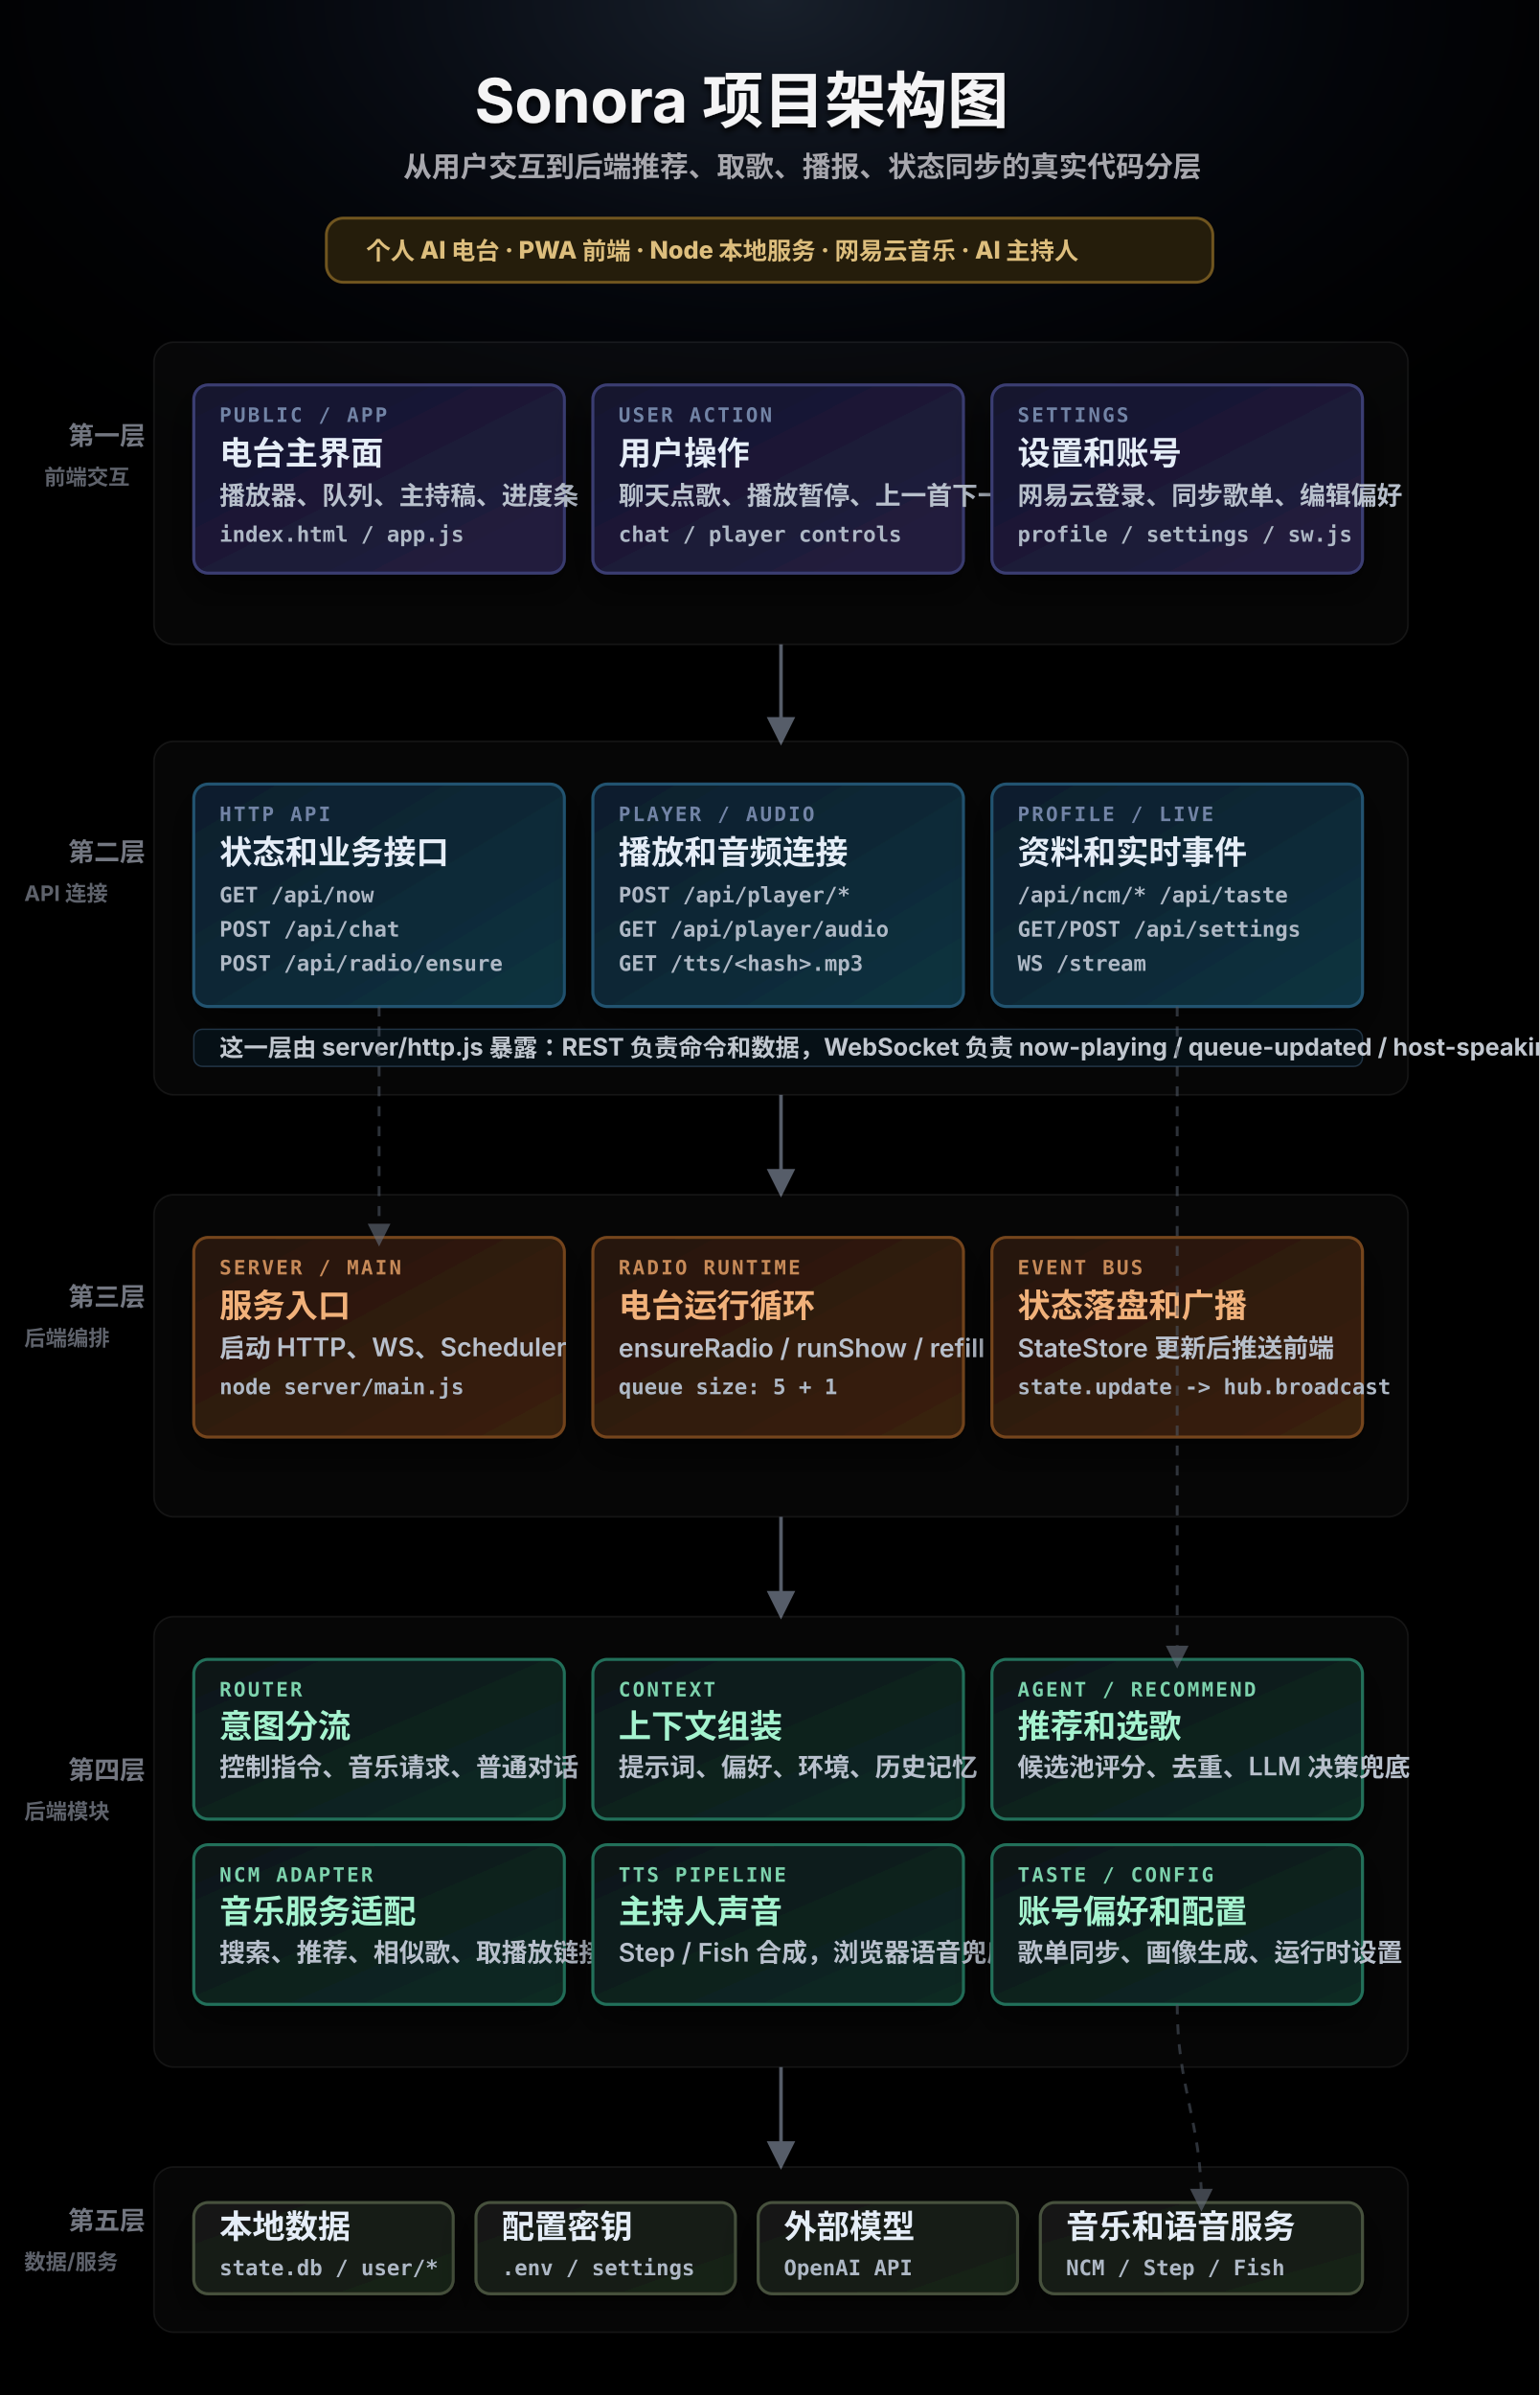
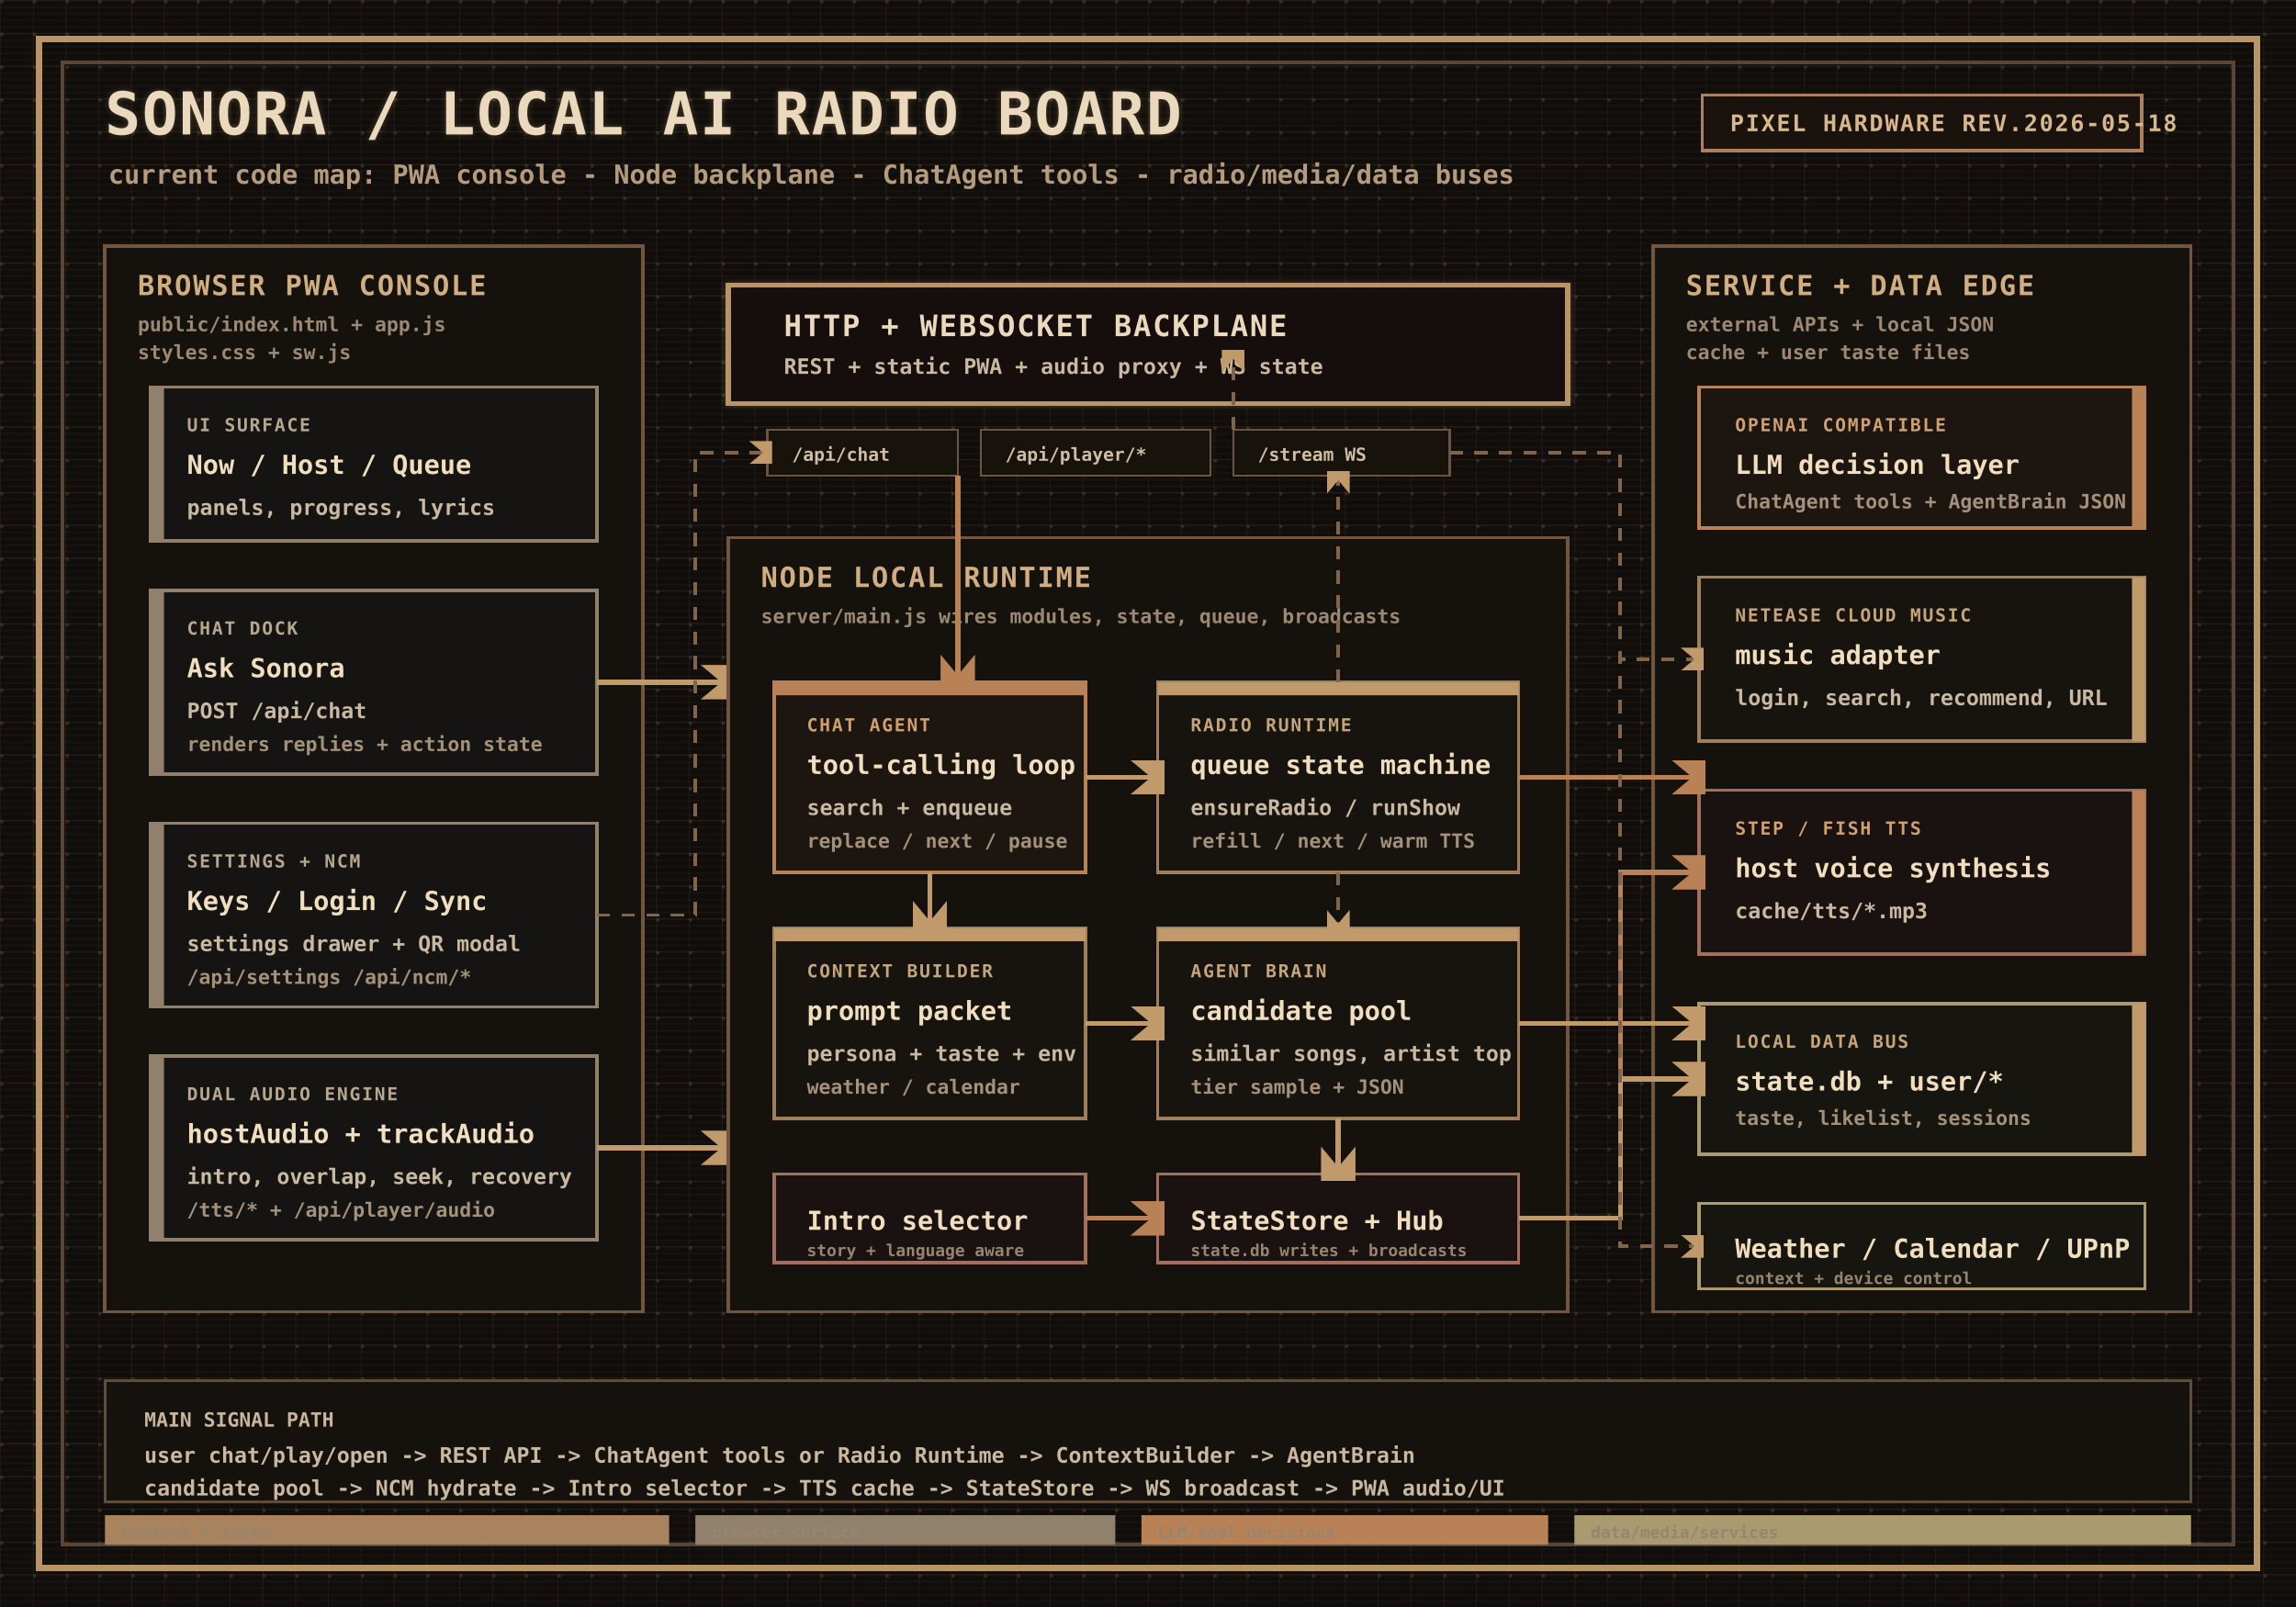
- <svg xmlns="http://www.w3.org/2000/svg" width="1080" height="1680" viewBox="0 0 1080 1680" role="img" aria-labelledby="title desc">
+ <svg xmlns="http://www.w3.org/2000/svg" width="1400" height="980" viewBox="0 0 1400 980" role="img" aria-labelledby="title desc">
  <defs>
-     <radialGradient id="glow" cx="50%" cy="0%" r="72%">
-       <stop offset="0" stop-color="#1f2937" stop-opacity="0.78" />
-       <stop offset="0.5" stop-color="#0f172a" stop-opacity="0.26" />
-       <stop offset="1" stop-color="#000000" stop-opacity="0" />
-     </radialGradient>
-     <linearGradient id="front" x1="0" y1="0" x2="1" y2="1">
-       <stop offset="0" stop-color="#13182e" />
-       <stop offset="1" stop-color="#241b3f" />
-     </linearGradient>
-     <linearGradient id="api" x1="0" y1="0" x2="1" y2="1">
-       <stop offset="0" stop-color="#101d2c" />
-       <stop offset="1" stop-color="#0b3340" />
-     </linearGradient>
-     <linearGradient id="core" x1="0" y1="0" x2="1" y2="1">
-       <stop offset="0" stop-color="#251407" />
-       <stop offset="1" stop-color="#3a2110" />
-     </linearGradient>
-     <linearGradient id="module" x1="0" y1="0" x2="1" y2="1">
-       <stop offset="0" stop-color="#0f1618" />
-       <stop offset="1" stop-color="#0d2a24" />
-     </linearGradient>
-     <linearGradient id="data" x1="0" y1="0" x2="1" y2="1">
-       <stop offset="0" stop-color="#171717" />
-       <stop offset="1" stop-color="#182217" />
-     </linearGradient>
-     <filter id="shadow" x="-18%" y="-18%" width="136%" height="136%">
-       <feDropShadow dx="0" dy="12" stdDeviation="14" flood-color="#000000" flood-opacity="0.58" />
+     <pattern id="pixelGrid" width="20" height="20" patternUnits="userSpaceOnUse">
+       <path d="M20 0H0V20" fill="none" stroke="#241e18" stroke-width="1" />
+       <rect x="0" y="0" width="2" height="2" fill="#3a3025" />
+     </pattern>
+     <pattern id="scanlines" width="4" height="4" patternUnits="userSpaceOnUse">
+       <rect width="4" height="1" fill="#ffffff" opacity="0.035" />
+     </pattern>
+     <filter id="hardGlow" x="-20%" y="-20%" width="140%" height="140%">
+       <feDropShadow dx="0" dy="0" stdDeviation="2" flood-color="#c19a6b" flood-opacity="0.32" />
    </filter>
-     <filter id="textShadow" x="-20%" y="-20%" width="140%" height="140%">
-       <feDropShadow dx="0" dy="3" stdDeviation="2" flood-color="#000000" flood-opacity="0.85" />
+     <filter id="amberGlow" x="-20%" y="-20%" width="140%" height="140%">
+       <feDropShadow dx="0" dy="0" stdDeviation="2" flood-color="#b98256" flood-opacity="0.34" />
    </filter>
-     <marker id="arrow" viewBox="0 0 10 10" refX="6" refY="5" markerWidth="8" markerHeight="8" orient="auto">
-       <path d="M 0 0 L 10 5 L 0 10 z" fill="#697180" />
+     <marker id="arrowGreen" viewBox="0 0 10 10" refX="8" refY="5" markerWidth="7" markerHeight="7" orient="auto">
+       <path d="M0 0H10V10H0L6 5Z" fill="#c19a6b" />
+     </marker>
+     <marker id="arrowAmber" viewBox="0 0 10 10" refX="8" refY="5" markerWidth="7" markerHeight="7" orient="auto">
+       <path d="M0 0H10V10H0L6 5Z" fill="#b98256" />
    </marker>
    <style>
-       .bg { fill: #000; }
-       .title { fill: #f4f4f5; font: 700 43px -apple-system, BlinkMacSystemFont, "PingFang SC", "Microsoft YaHei", sans-serif; filter: url(#textShadow); }
-       .subtitle { fill: #a7a7ad; font: 600 20px -apple-system, BlinkMacSystemFont, "PingFang SC", "Microsoft YaHei", sans-serif; }
-       .badge { fill: #251d0b; stroke: #70551f; stroke-width: 2; rx: 12; }
-       .badgeText { fill: #ddbe7d; font: 800 17px -apple-system, BlinkMacSystemFont, "PingFang SC", "Microsoft YaHei", sans-serif; }
-       .layerName { fill: #737781; font: 800 18px -apple-system, BlinkMacSystemFont, "PingFang SC", "Microsoft YaHei", sans-serif; }
-       .layerHint { fill: #5e626b; font: 700 15px -apple-system, BlinkMacSystemFont, "PingFang SC", "Microsoft YaHei", sans-serif; }
-       .panel { fill: rgba(255,255,255,0.025); stroke: rgba(255,255,255,0.07); stroke-width: 1.2; rx: 14; }
-       .card { stroke-width: 2.1; rx: 10; filter: url(#shadow); }
-       .front { fill: url(#front); stroke: #3a3e72; }
-       .api { fill: url(#api); stroke: #225370; }
-       .core { fill: url(#core); stroke: #75451d; }
-       .module { fill: url(#module); stroke: #24705a; }
-       .data { fill: url(#data); stroke: #46513c; }
-       .kicker { fill: #7284a6; font: 800 14px "SFMono-Regular", Menlo, Consolas, monospace; letter-spacing: 1.5px; }
-       .kicker2 { fill: #c78a58; font: 800 14px "SFMono-Regular", Menlo, Consolas, monospace; letter-spacing: 1.5px; }
-       .kicker3 { fill: #7dd3ad; font: 800 14px "SFMono-Regular", Menlo, Consolas, monospace; letter-spacing: 1.5px; }
-       .cardTitle { fill: #e5edf7; font: 800 23px -apple-system, BlinkMacSystemFont, "PingFang SC", "Microsoft YaHei", sans-serif; }
-       .cardTitle2 { fill: #f1b17a; font: 800 23px -apple-system, BlinkMacSystemFont, "PingFang SC", "Microsoft YaHei", sans-serif; }
-       .cardTitle3 { fill: #a5f3cf; font: 800 23px -apple-system, BlinkMacSystemFont, "PingFang SC", "Microsoft YaHei", sans-serif; }
-       .body { fill: #b8c0cc; font: 600 18px -apple-system, BlinkMacSystemFont, "PingFang SC", "Microsoft YaHei", sans-serif; }
-       .bodyDim { fill: #8d98a7; font: 600 16px -apple-system, BlinkMacSystemFont, "PingFang SC", "Microsoft YaHei", sans-serif; }
-       .code { fill: #aeb8c5; font: 700 15px "SFMono-Regular", Menlo, Consolas, monospace; }
-       .tag { fill: #111720; stroke: #3b4656; stroke-width: 1; rx: 4; }
-       .tagText { fill: #aeb8c5; font: 700 13px "SFMono-Regular", Menlo, Consolas, monospace; }
-       .flow { fill: none; stroke: #697180; stroke-width: 2.5; marker-end: url(#arrow); opacity: 0.82; }
-       .flowSoft { fill: none; stroke: #4e5663; stroke-width: 2; marker-end: url(#arrow); opacity: 0.58; stroke-dasharray: 7 7; }
-       .note { fill: #050806; stroke: #253128; stroke-width: 1.4; rx: 8; }
-       .noteText { fill: #c1c7cf; font: 700 17px -apple-system, BlinkMacSystemFont, "PingFang SC", "Microsoft YaHei", sans-serif; }
+       .bg { fill: #100d0a; }
+       .grid { fill: url(#pixelGrid); opacity: 0.85; }
+       .scan { fill: url(#scanlines); opacity: 0.7; }
+       .frame { fill: none; stroke: #b89466; stroke-width: 4; shape-rendering: crispEdges; }
+       .frame2 { fill: none; stroke: #594637; stroke-width: 2; shape-rendering: crispEdges; }
+       .title { fill: #ead9bd; font: 900 36px "SFMono-Regular", Menlo, Consolas, monospace; letter-spacing: 1px; filter: url(#hardGlow); }
+       .subtitle { fill: #b59b7d; font: 700 16px "SFMono-Regular", Menlo, Consolas, monospace; }
+       .stamp { fill: #19120d; stroke: #a9815e; stroke-width: 2; shape-rendering: crispEdges; }
+       .stampText { fill: #d8b78f; font: 900 14px "SFMono-Regular", Menlo, Consolas, monospace; letter-spacing: 1px; }
+       .bay { fill: #15110d; stroke: #705640; stroke-width: 2; shape-rendering: crispEdges; }
+       .bayLabel { fill: #d0ae82; font: 900 17px "SFMono-Regular", Menlo, Consolas, monospace; letter-spacing: 1px; }
+       .bayHint { fill: #9c8973; font: 700 12px "SFMono-Regular", Menlo, Consolas, monospace; }
+       .chip { fill: #17130f; stroke: #9f7e5b; stroke-width: 2; shape-rendering: crispEdges; }
+       .chipAmber { fill: #1d1510; stroke: #b98256; stroke-width: 2; shape-rendering: crispEdges; }
+       .chipCyan { fill: #151412; stroke: #91806b; stroke-width: 2; shape-rendering: crispEdges; }
+       .chipMagenta { fill: #1a1210; stroke: #a36f5c; stroke-width: 2; shape-rendering: crispEdges; }
+       .chipData { fill: #17150f; stroke: #a99a70; stroke-width: 2; shape-rendering: crispEdges; }
+       .pin { fill: #c19a6b; }
+       .pinAmber { fill: #b98256; }
+       .pinCyan { fill: #91806b; }
+       .kicker { fill: #c5a57a; font: 900 11px "SFMono-Regular", Menlo, Consolas, monospace; letter-spacing: 1px; }
+       .kickerAmber { fill: #d0a06f; font: 900 11px "SFMono-Regular", Menlo, Consolas, monospace; letter-spacing: 1px; }
+       .kickerCyan { fill: #b7a78e; font: 900 11px "SFMono-Regular", Menlo, Consolas, monospace; letter-spacing: 1px; }
+       .cardTitle { fill: #f0debf; font: 900 19px "SFMono-Regular", Menlo, Consolas, monospace; }
+       .cardTitleSmall { fill: #f0debf; font: 900 16px "SFMono-Regular", Menlo, Consolas, monospace; }
+       .body { fill: #c9b9a0; font: 700 13px "SFMono-Regular", Menlo, Consolas, monospace; }
+       .bodyDim { fill: #a49179; font: 700 12px "SFMono-Regular", Menlo, Consolas, monospace; }
+       .code { fill: #d8c08e; font: 800 12px "SFMono-Regular", Menlo, Consolas, monospace; }
+       .tiny { fill: #97856f; font: 700 10px "SFMono-Regular", Menlo, Consolas, monospace; }
+       .trace { fill: none; stroke: #c19a6b; stroke-width: 3; marker-end: url(#arrowGreen); shape-rendering: crispEdges; }
+       .traceAmber { fill: none; stroke: #b98256; stroke-width: 3; marker-end: url(#arrowAmber); shape-rendering: crispEdges; }
+       .traceSoft { fill: none; stroke: #80654b; stroke-width: 2; stroke-dasharray: 8 7; marker-end: url(#arrowGreen); shape-rendering: crispEdges; }
+       .bus { fill: #15100c; stroke: #b89466; stroke-width: 3; shape-rendering: crispEdges; filter: url(#hardGlow); }
+       .busText { fill: #ead9bd; font: 900 18px "SFMono-Regular", Menlo, Consolas, monospace; letter-spacing: 1px; }
+       .port { fill: #18120d; stroke: #6a5544; stroke-width: 1.5; shape-rendering: crispEdges; }
+       .portText { fill: #d0bea2; font: 800 11px "SFMono-Regular", Menlo, Consolas, monospace; }
+       .legend { fill: #15110d; stroke: #5e4c3c; stroke-width: 1.5; shape-rendering: crispEdges; }
+       .legendText { fill: #c8b69c; font: 800 12px "SFMono-Regular", Menlo, Consolas, monospace; }
    </style>
  </defs>
-   <rect class="bg" width="1080" height="1680" />
-   <rect width="1080" height="620" fill="url(#glow)" />
-   <text x="333" y="86" class="title">Sonora 项目架构图</text>
-   <text x="283" y="124" class="subtitle">从用户交互到后端推荐、取歌、播报、状态同步的真实代码分层</text>
-   <rect x="229" y="153" width="622" height="45" class="badge" />
-   <text x="257" y="182" class="badgeText">个人 AI 电台 · PWA 前端 · Node 本地服务 · 网易云音乐 · AI 主持人</text>
-   <rect x="108" y="240" width="880" height="212" class="panel" />
-   <text x="48" y="312" class="layerName">第一层</text>
-   <text x="31" y="340" class="layerHint">前端交互</text>
-   <rect x="136" y="270" width="260" height="132" class="card front" />
-   <text x="154" y="296" class="kicker">PUBLIC / APP</text>
-   <text x="154" y="326" class="cardTitle">电台主界面</text>
-   <text x="154" y="354" class="body">播放器、队列、主持稿、进度条</text>
-   <text x="154" y="380" class="code">index.html / app.js</text>
-   <rect x="416" y="270" width="260" height="132" class="card front" />
-   <text x="434" y="296" class="kicker">USER ACTION</text>
-   <text x="434" y="326" class="cardTitle">用户操作</text>
-   <text x="434" y="354" class="body">聊天点歌、播放暂停、上一首下一首</text>
-   <text x="434" y="380" class="code">chat / player controls</text>
-   <rect x="696" y="270" width="260" height="132" class="card front" />
-   <text x="714" y="296" class="kicker">SETTINGS</text>
-   <text x="714" y="326" class="cardTitle">设置和账号</text>
-   <text x="714" y="354" class="body">网易云登录、同步歌单、编辑偏好</text>
-   <text x="714" y="380" class="code">profile / settings / sw.js</text>
-   <path class="flow" d="M548 452 L548 515" />
-   <rect x="108" y="520" width="880" height="248" class="panel" />
-   <text x="48" y="604" class="layerName">第二层</text>
-   <text x="17" y="632" class="layerHint">API 连接</text>
-   <rect x="136" y="550" width="260" height="156" class="card api" />
-   <text x="154" y="576" class="kicker">HTTP API</text>
-   <text x="154" y="606" class="cardTitle">状态和业务接口</text>
-   <text x="154" y="633" class="code">GET /api/now</text>
-   <text x="154" y="657" class="code">POST /api/chat</text>
-   <text x="154" y="681" class="code">POST /api/radio/ensure</text>
-   <rect x="416" y="550" width="260" height="156" class="card api" />
-   <text x="434" y="576" class="kicker">PLAYER / AUDIO</text>
-   <text x="434" y="606" class="cardTitle">播放和音频连接</text>
-   <text x="434" y="633" class="code">POST /api/player/*</text>
-   <text x="434" y="657" class="code">GET /api/player/audio</text>
-   <text x="434" y="681" class="code">GET /tts/&lt;hash&gt;.mp3</text>
-   <rect x="696" y="550" width="260" height="156" class="card api" />
-   <text x="714" y="576" class="kicker">PROFILE / LIVE</text>
-   <text x="714" y="606" class="cardTitle">资料和实时事件</text>
-   <text x="714" y="633" class="code">/api/ncm/* /api/taste</text>
-   <text x="714" y="657" class="code">GET/POST /api/settings</text>
-   <text x="714" y="681" class="code">WS /stream</text>
-   <rect x="136" y="722" width="820" height="26" rx="6" fill="#061016" stroke="#213445" stroke-width="1" />
-   <text x="154" y="741" class="noteText">这一层由 server/http.js 暴露：REST 负责命令和数据，WebSocket 负责 now-playing / queue-updated / host-speaking 推送。</text>
-   <path class="flow" d="M548 768 L548 832" />
-   <rect x="108" y="838" width="880" height="226" class="panel" />
-   <text x="48" y="916" class="layerName">第三层</text>
-   <text x="17" y="944" class="layerHint">后端编排</text>
-   <rect x="136" y="868" width="260" height="140" class="card core" />
-   <text x="154" y="894" class="kicker2">SERVER / MAIN</text>
-   <text x="154" y="924" class="cardTitle2">服务入口</text>
-   <text x="154" y="952" class="body">启动 HTTP、WS、Scheduler</text>
-   <text x="154" y="978" class="code">node server/main.js</text>
-   <rect x="416" y="868" width="260" height="140" class="card core" />
-   <text x="434" y="894" class="kicker2">RADIO RUNTIME</text>
-   <text x="434" y="924" class="cardTitle2">电台运行循环</text>
-   <text x="434" y="952" class="body">ensureRadio / runShow / refill</text>
-   <text x="434" y="978" class="code">queue size: 5 + 1</text>
-   <rect x="696" y="868" width="260" height="140" class="card core" />
-   <text x="714" y="894" class="kicker2">EVENT BUS</text>
-   <text x="714" y="924" class="cardTitle2">状态落盘和广播</text>
-   <text x="714" y="952" class="body">StateStore 更新后推送前端</text>
-   <text x="714" y="978" class="code">state.update -&gt; hub.broadcast</text>
-   <path class="flow" d="M548 1064 L548 1128" />
-   <rect x="108" y="1134" width="880" height="316" class="panel" />
-   <text x="48" y="1248" class="layerName">第四层</text>
-   <text x="17" y="1276" class="layerHint">后端模块</text>
-   <rect x="136" y="1164" width="260" height="112" class="card module" />
-   <text x="154" y="1190" class="kicker3">ROUTER</text>
-   <text x="154" y="1219" class="cardTitle3">意图分流</text>
-   <text x="154" y="1246" class="body">控制指令、音乐请求、普通对话</text>
-   <rect x="416" y="1164" width="260" height="112" class="card module" />
-   <text x="434" y="1190" class="kicker3">CONTEXT</text>
-   <text x="434" y="1219" class="cardTitle3">上下文组装</text>
-   <text x="434" y="1246" class="body">提示词、偏好、环境、历史记忆</text>
-   <rect x="696" y="1164" width="260" height="112" class="card module" />
-   <text x="714" y="1190" class="kicker3">AGENT / RECOMMEND</text>
-   <text x="714" y="1219" class="cardTitle3">推荐和选歌</text>
-   <text x="714" y="1246" class="body">候选池评分、去重、LLM 决策兜底</text>
-   <rect x="136" y="1294" width="260" height="112" class="card module" />
-   <text x="154" y="1320" class="kicker3">NCM ADAPTER</text>
-   <text x="154" y="1349" class="cardTitle3">音乐服务适配</text>
-   <text x="154" y="1376" class="body">搜索、推荐、相似歌、取播放链接</text>
-   <rect x="416" y="1294" width="260" height="112" class="card module" />
-   <text x="434" y="1320" class="kicker3">TTS PIPELINE</text>
-   <text x="434" y="1349" class="cardTitle3">主持人声音</text>
-   <text x="434" y="1376" class="body">Step / Fish 合成，浏览器语音兜底</text>
-   <rect x="696" y="1294" width="260" height="112" class="card module" />
-   <text x="714" y="1320" class="kicker3">TASTE / CONFIG</text>
-   <text x="714" y="1349" class="cardTitle3">账号偏好和配置</text>
-   <text x="714" y="1376" class="body">歌单同步、画像生成、运行时设置</text>
-   <path class="flow" d="M548 1450 L548 1514" />
-   <rect x="108" y="1520" width="880" height="116" class="panel" />
-   <text x="48" y="1564" class="layerName">第五层</text>
-   <text x="17" y="1592" class="layerHint">数据/服务</text>
-   <rect x="136" y="1545" width="182" height="64" class="card data" />
-   <text x="154" y="1570" class="cardTitle">本地数据</text>
-   <text x="154" y="1596" class="code">state.db / user/*</text>
-   <rect x="334" y="1545" width="182" height="64" class="card data" />
-   <text x="352" y="1570" class="cardTitle">配置密钥</text>
-   <text x="352" y="1596" class="code">.env / settings</text>
-   <rect x="532" y="1545" width="182" height="64" class="card data" />
-   <text x="550" y="1570" class="cardTitle">外部模型</text>
-   <text x="550" y="1596" class="code">OpenAI API</text>
-   <rect x="730" y="1545" width="226" height="64" class="card data" />
-   <text x="748" y="1570" class="cardTitle">音乐和语音服务</text>
-   <text x="748" y="1596" class="code">NCM / Step / Fish</text>
-   <path class="flowSoft" d="M266 706 C266 805 266 822 266 868" />
-   <path class="flowSoft" d="M826 706 C826 816 826 1100 826 1164" />
-   <path class="flowSoft" d="M826 1406 C826 1465 843 1488 843 1545" />
+   <rect class="bg" width="1400" height="980" />
+   <rect class="grid" width="1400" height="980" />
+   <rect class="scan" width="1400" height="980" />
+   <rect x="24" y="24" width="1352" height="932" class="frame" />
+   <rect x="38" y="38" width="1324" height="904" class="frame2" />
+   <text x="64" y="82" class="title">SONORA / LOCAL AI RADIO BOARD</text>
+   <text x="66" y="112" class="subtitle">current code map: PWA console - Node backplane - ChatAgent tools - radio/media/data buses</text>
+   <rect x="1038" y="58" width="268" height="34" class="stamp" />
+   <text x="1055" y="80" class="stampText">PIXEL HARDWARE REV.2026-05-18</text>
+   <rect x="64" y="150" width="328" height="650" class="bay" />
+   <text x="84" y="180" class="bayLabel">BROWSER PWA CONSOLE</text>
+   <text x="84" y="202" class="bayHint">public/index.html + app.js</text>
+   <text x="84" y="219" class="bayHint">styles.css + sw.js</text>
+   <rect x="92" y="236" width="272" height="94" class="chipCyan" />
+   <rect x="92" y="236" width="8" height="94" class="pinCyan" />
+   <text x="114" y="263" class="kickerCyan">UI SURFACE</text>
+   <text x="114" y="289" class="cardTitleSmall">Now / Host / Queue</text>
+   <text x="114" y="314" class="body">panels, progress, lyrics</text>
+   <rect x="92" y="360" width="272" height="112" class="chipCyan" />
+   <rect x="92" y="360" width="8" height="112" class="pinCyan" />
+   <text x="114" y="387" class="kickerCyan">CHAT DOCK</text>
+   <text x="114" y="413" class="cardTitleSmall">Ask Sonora</text>
+   <text x="114" y="438" class="body">POST /api/chat</text>
+   <text x="114" y="458" class="bodyDim">renders replies + action state</text>
+   <rect x="92" y="502" width="272" height="112" class="chipCyan" />
+   <rect x="92" y="502" width="8" height="112" class="pinCyan" />
+   <text x="114" y="529" class="kickerCyan">SETTINGS + NCM</text>
+   <text x="114" y="555" class="cardTitleSmall">Keys / Login / Sync</text>
+   <text x="114" y="580" class="body">settings drawer + QR modal</text>
+   <text x="114" y="600" class="bodyDim">/api/settings /api/ncm/*</text>
+   <rect x="92" y="644" width="272" height="112" class="chipCyan" />
+   <rect x="92" y="644" width="8" height="112" class="pinCyan" />
+   <text x="114" y="671" class="kickerCyan">DUAL AUDIO ENGINE</text>
+   <text x="114" y="697" class="cardTitleSmall">hostAudio + trackAudio</text>
+   <text x="114" y="722" class="body">intro, overlap, seek, recovery</text>
+   <text x="114" y="742" class="bodyDim">/tts/* + /api/player/audio</text>
+   <rect x="444" y="174" width="512" height="72" class="bus" />
+   <text x="478" y="205" class="busText">HTTP + WEBSOCKET BACKPLANE</text>
+   <text x="478" y="228" class="body">REST + static PWA + audio proxy + WS state</text>
+   <rect x="468" y="262" width="116" height="28" class="port" />
+   <text x="483" y="281" class="portText">/api/chat</text>
+   <rect x="598" y="262" width="140" height="28" class="port" />
+   <text x="613" y="281" class="portText">/api/player/*</text>
+   <rect x="752" y="262" width="132" height="28" class="port" />
+   <text x="767" y="281" class="portText">/stream WS</text>
+   <path class="trace" d="M364 416H444" />
+   <path class="trace" d="M364 700H444" />
+   <path class="traceSoft" d="M364 558H424V276H468" />
+   <path class="traceSoft" d="M752 262V216" />
+   <rect x="444" y="328" width="512" height="472" class="bay" />
+   <text x="464" y="358" class="bayLabel">NODE LOCAL RUNTIME</text>
+   <text x="464" y="380" class="bayHint">server/main.js wires modules, state, queue, broadcasts</text>
+   <rect x="472" y="416" width="190" height="116" class="chipAmber" />
+   <rect x="472" y="416" width="190" height="8" class="pinAmber" />
+   <text x="492" y="446" class="kickerAmber">CHAT AGENT</text>
+   <text x="492" y="472" class="cardTitleSmall">tool-calling loop</text>
+   <text x="492" y="497" class="body">search + enqueue</text>
+   <text x="492" y="517" class="bodyDim">replace / next / pause</text>
+   <rect x="706" y="416" width="220" height="116" class="chip" />
+   <rect x="706" y="416" width="220" height="8" class="pin" />
+   <text x="726" y="446" class="kicker">RADIO RUNTIME</text>
+   <text x="726" y="472" class="cardTitleSmall">queue state machine</text>
+   <text x="726" y="497" class="body">ensureRadio / runShow</text>
+   <text x="726" y="517" class="bodyDim">refill / next / warm TTS</text>
+   <rect x="472" y="566" width="190" height="116" class="chip" />
+   <rect x="472" y="566" width="190" height="8" class="pin" />
+   <text x="492" y="596" class="kicker">CONTEXT BUILDER</text>
+   <text x="492" y="622" class="cardTitleSmall">prompt packet</text>
+   <text x="492" y="647" class="body">persona + taste + env</text>
+   <text x="492" y="667" class="bodyDim">weather / calendar</text>
+   <rect x="706" y="566" width="220" height="116" class="chip" />
+   <rect x="706" y="566" width="220" height="8" class="pin" />
+   <text x="726" y="596" class="kicker">AGENT BRAIN</text>
+   <text x="726" y="622" class="cardTitleSmall">candidate pool</text>
+   <text x="726" y="647" class="body">similar songs, artist top</text>
+   <text x="726" y="667" class="bodyDim">tier sample + JSON</text>
+   <rect x="472" y="716" width="190" height="54" class="chipMagenta" />
+   <text x="492" y="750" class="cardTitleSmall">Intro selector</text>
+   <text x="492" y="766" class="tiny">story + language aware</text>
+   <rect x="706" y="716" width="220" height="54" class="chipMagenta" />
+   <text x="726" y="750" class="cardTitleSmall">StateStore + Hub</text>
+   <text x="726" y="766" class="tiny">state.db writes + broadcasts</text>
+   <path class="traceAmber" d="M584 290V416" />
+   <path class="trace" d="M662 474H706" />
+   <path class="trace" d="M567 532V566" />
+   <path class="trace" d="M662 624H706" />
+   <path class="trace" d="M816 682V716" />
+   <path class="traceAmber" d="M662 743H706" />
+   <path class="traceSoft" d="M816 532V566" />
+   <path class="traceSoft" d="M816 416V290" />
+   <rect x="1008" y="150" width="328" height="650" class="bay" />
+   <text x="1028" y="180" class="bayLabel">SERVICE + DATA EDGE</text>
+   <text x="1028" y="202" class="bayHint">external APIs + local JSON</text>
+   <text x="1028" y="219" class="bayHint">cache + user taste files</text>
+   <rect x="1036" y="236" width="272" height="86" class="chipAmber" />
+   <rect x="1300" y="236" width="8" height="86" class="pinAmber" />
+   <text x="1058" y="263" class="kickerAmber">OPENAI COMPATIBLE</text>
+   <text x="1058" y="289" class="cardTitleSmall">LLM decision layer</text>
+   <text x="1058" y="310" class="bodyDim">ChatAgent tools + AgentBrain JSON</text>
+   <rect x="1036" y="352" width="272" height="100" class="chip" />
+   <rect x="1300" y="352" width="8" height="100" class="pin" />
+   <text x="1058" y="379" class="kicker">NETEASE CLOUD MUSIC</text>
+   <text x="1058" y="405" class="cardTitleSmall">music adapter</text>
+   <text x="1058" y="430" class="body">login, search, recommend, URL</text>
+   <rect x="1036" y="482" width="272" height="100" class="chipMagenta" />
+   <rect x="1300" y="482" width="8" height="100" class="pinAmber" />
+   <text x="1058" y="509" class="kickerAmber">STEP / FISH TTS</text>
+   <text x="1058" y="535" class="cardTitleSmall">host voice synthesis</text>
+   <text x="1058" y="560" class="body">cache/tts/*.mp3</text>
+   <rect x="1036" y="612" width="272" height="92" class="chipData" />
+   <rect x="1300" y="612" width="8" height="92" class="pin" />
+   <text x="1058" y="639" class="kicker">LOCAL DATA BUS</text>
+   <text x="1058" y="665" class="cardTitleSmall">state.db + user/*</text>
+   <text x="1058" y="686" class="bodyDim">taste, likelist, sessions</text>
+   <rect x="1036" y="734" width="272" height="52" class="chipData" />
+   <text x="1058" y="767" class="cardTitleSmall">Weather / Calendar / UPnP</text>
+   <text x="1058" y="783" class="tiny">context + device control</text>
+   <path class="traceAmber" d="M926 474H1036" />
+   <path class="trace" d="M926 624H1036" />
+   <path class="traceAmber" d="M926 743H988V532H1036" />
+   <path class="trace" d="M926 743H988V658H1036" />
+   <path class="traceSoft" d="M884 276H988V402H1036" />
+   <path class="traceSoft" d="M884 276H988V760H1036" />
+   <rect x="64" y="842" width="1272" height="74" class="legend" />
+   <text x="88" y="870" class="legendText">MAIN SIGNAL PATH</text>
+   <text x="88" y="892" class="body">user chat/play/open -&gt; REST API -&gt; ChatAgent tools or Radio Runtime -&gt; ContextBuilder -&gt; AgentBrain</text>
+   <text x="88" y="912" class="body">candidate pool -&gt; NCM hydrate -&gt; Intro selector -&gt; TTS cache -&gt; StateStore -&gt; WS broadcast -&gt; PWA audio/UI</text>
+   <rect x="64" y="924" width="344" height="18" fill="#a8835e" />
+   <rect x="424" y="924" width="256" height="18" fill="#91806b" />
+   <rect x="696" y="924" width="248" height="18" fill="#b98256" />
+   <rect x="960" y="924" width="376" height="18" fill="#a99a70" />
+   <text x="74" y="938" class="tiny" fill="#100d0a">control + state</text>
+   <text x="434" y="938" class="tiny" fill="#100d0a">browser surface</text>
+   <text x="706" y="938" class="tiny" fill="#100d0a">LLM/tool decisions</text>
+   <text x="970" y="938" class="tiny" fill="#100d0a">data/media/services</text>
</svg>
